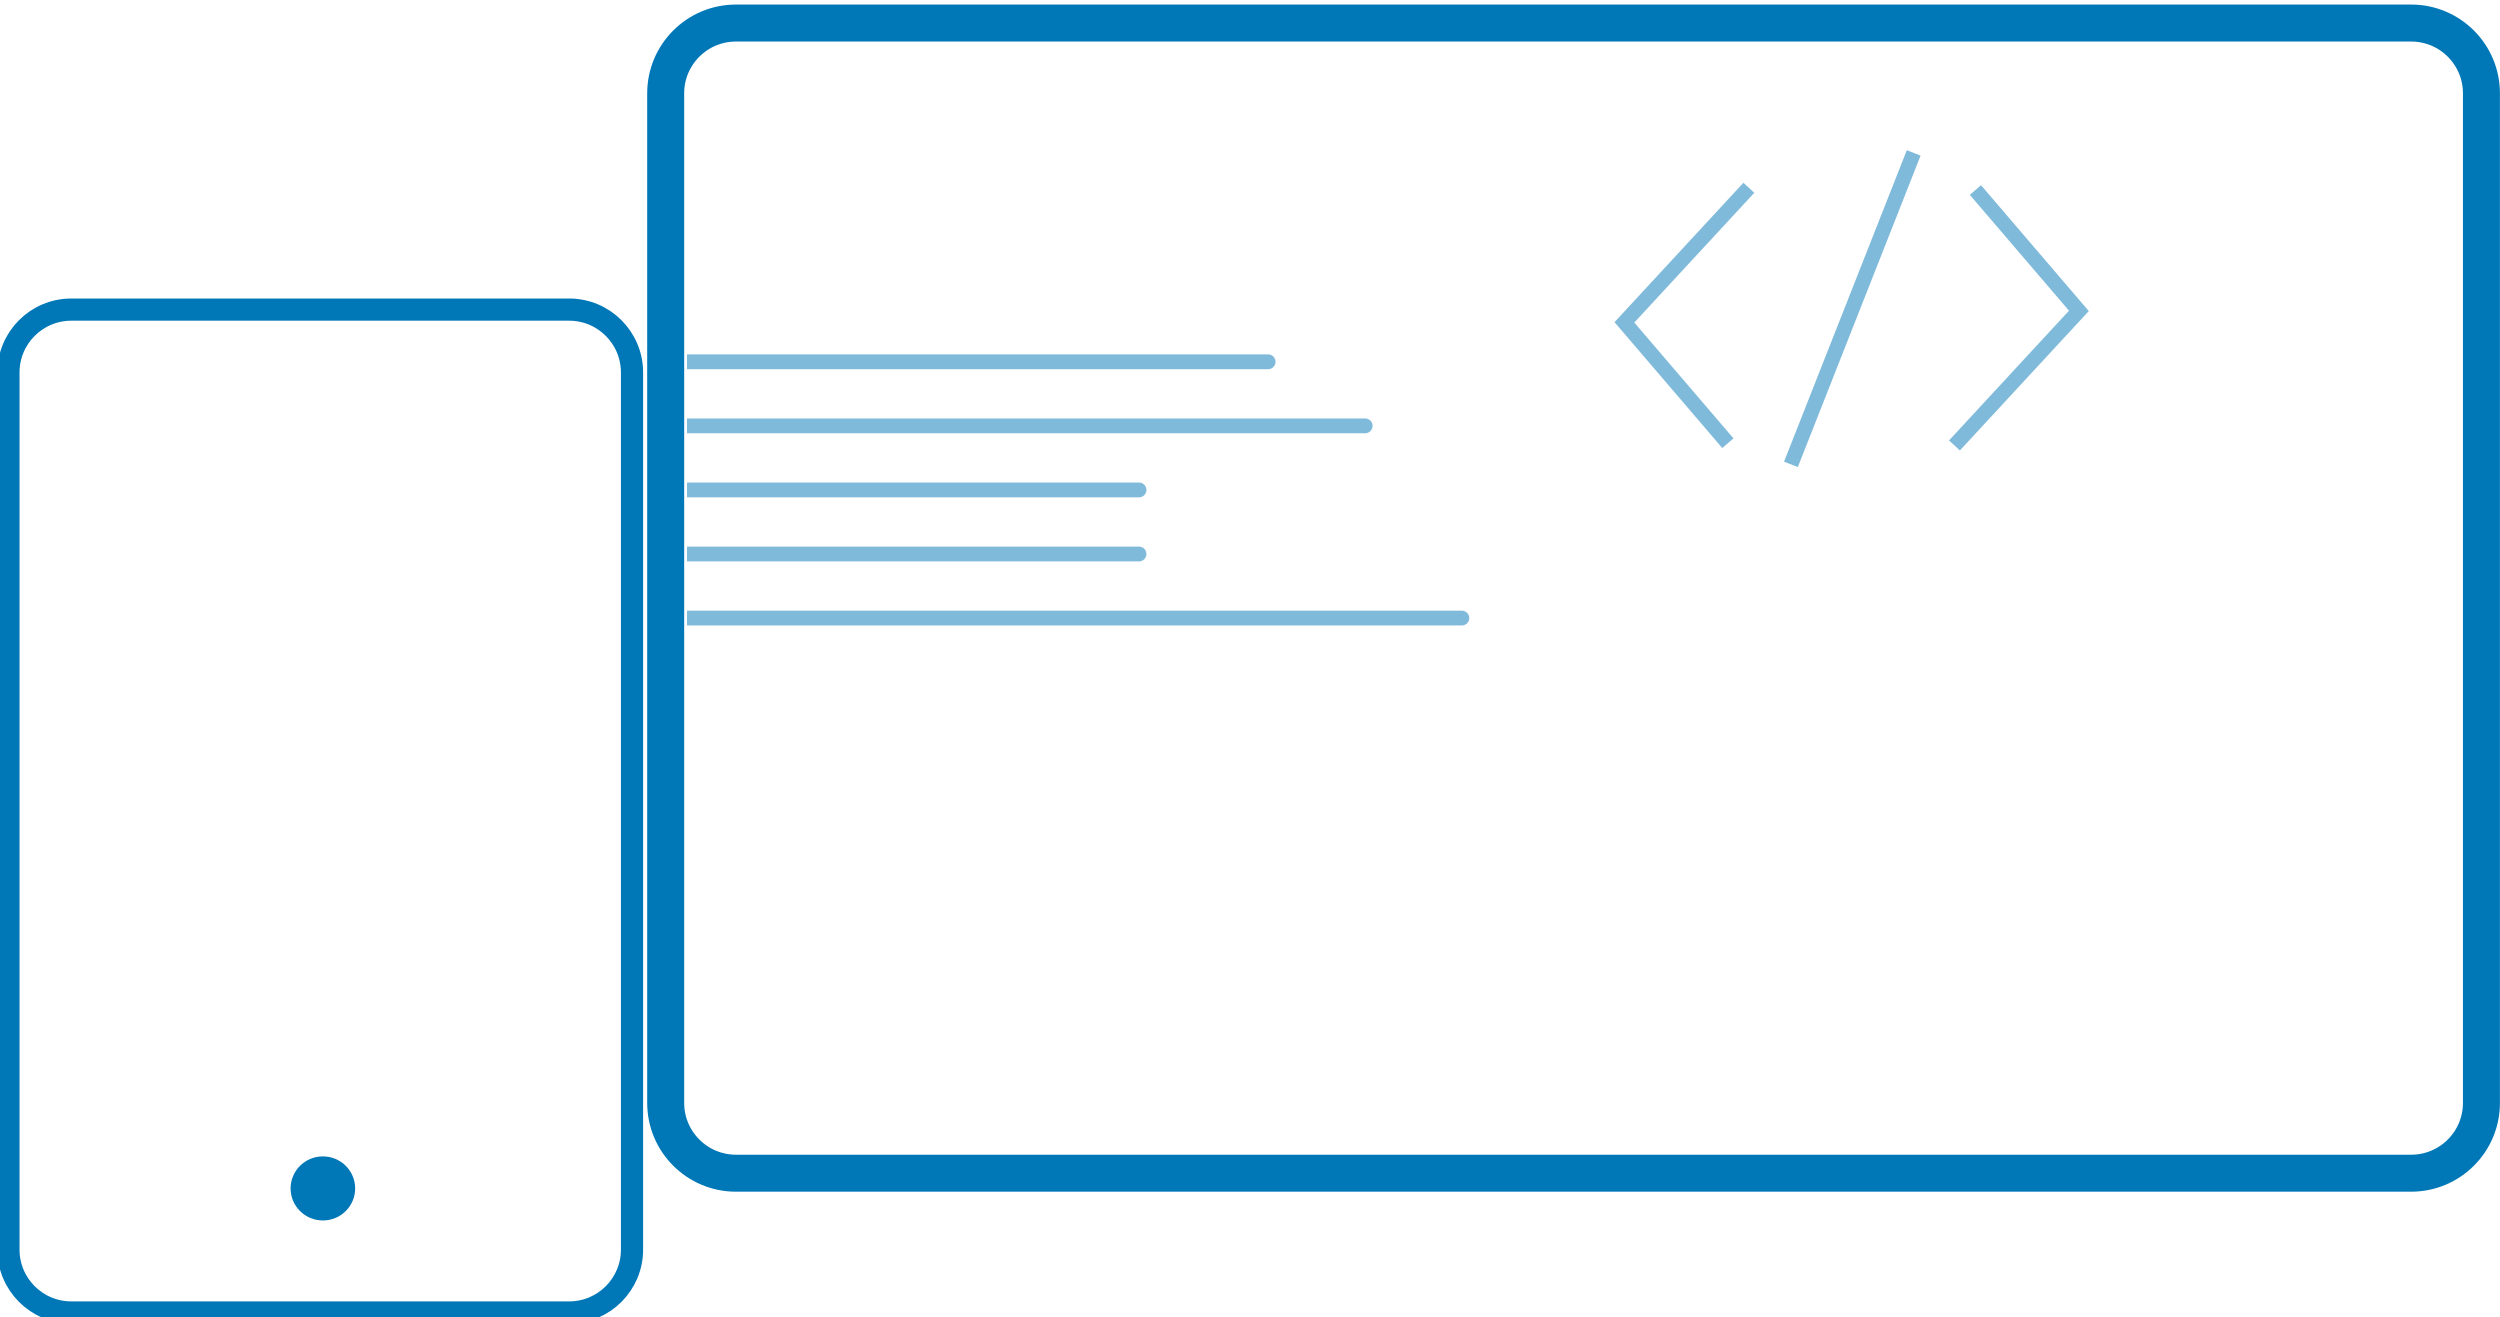
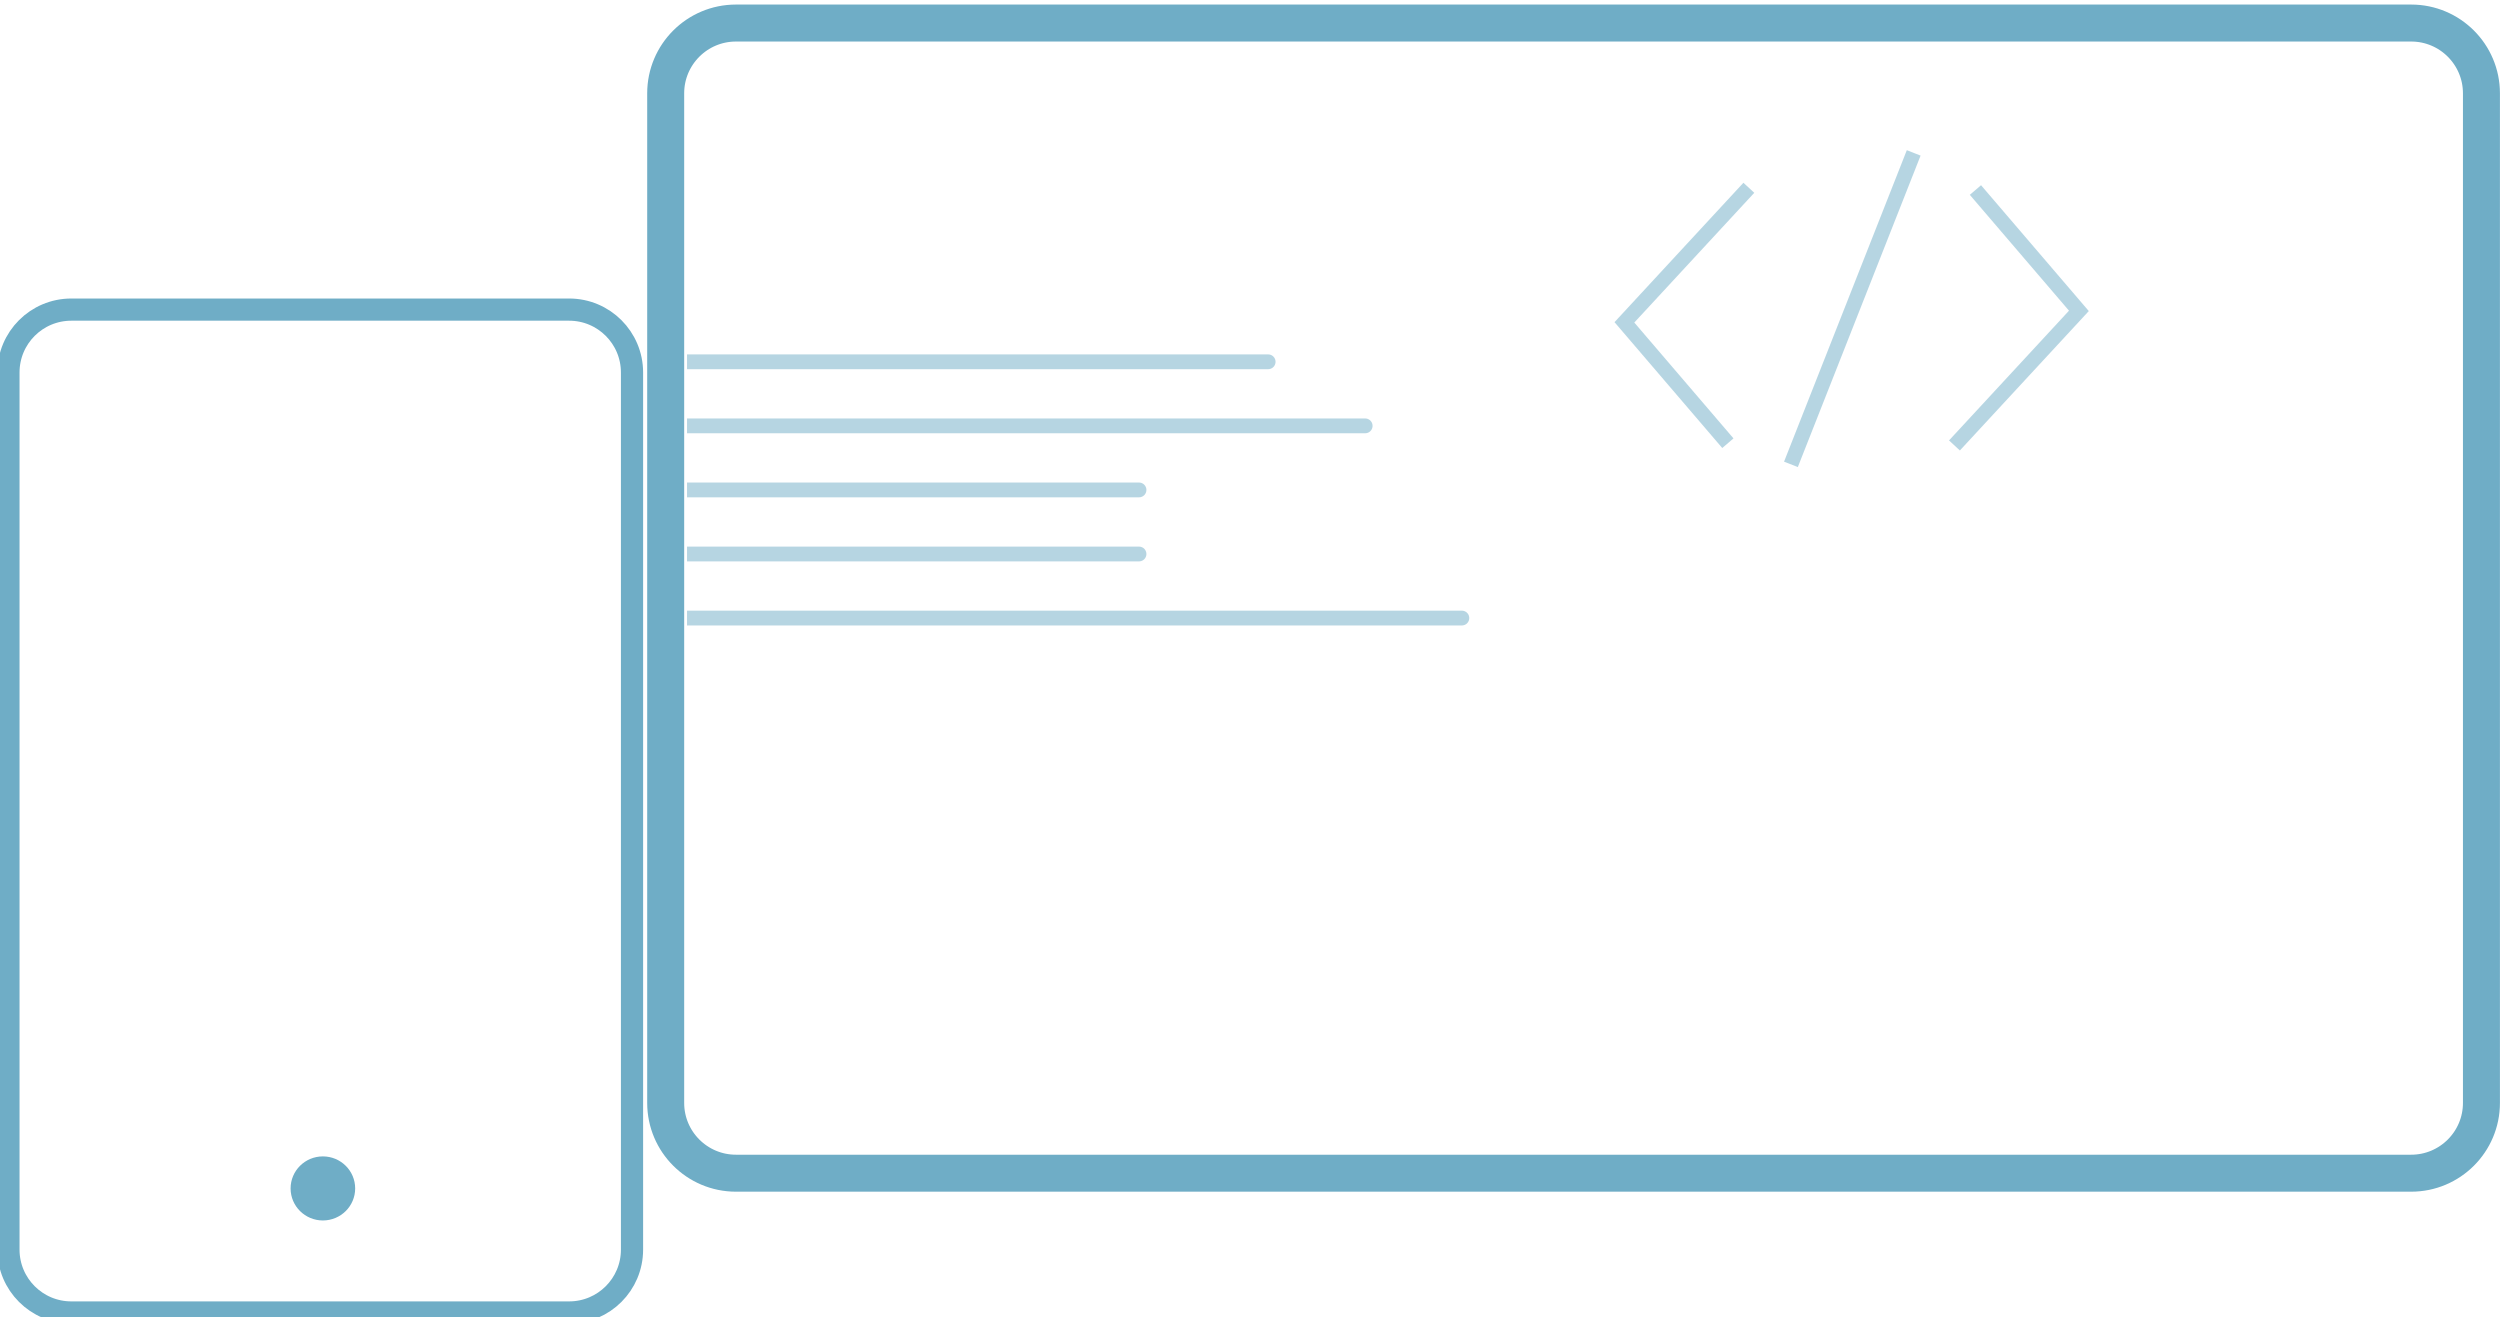
<svg xmlns="http://www.w3.org/2000/svg" width="338" height="178">
  <g>
    <rect fill="none" id="canvas_background" height="180" width="340" y="-1" x="-1" />
  </g>
  <g>
-     <rect fill="#000000" fill-opacity="0" id="svg_1" stroke-width="5" stroke="#0077b7" rx="9.5" height="155.5" width="245.49" y="3.116" x="90.001" />
-     <path fill="#000000" fill-opacity="0" id="svg_2" stroke-width="2" stroke-opacity="0.5" stroke="#0077b7" d="m236.444,25.388l-16.824,18.194l13.988,16.339" />
-     <path fill="#000000" fill-opacity="0" id="svg_3" stroke-width="2" stroke-opacity="0.5" stroke="#0077b7" d="m264.242,60.225l16.824,-18.194l-13.988,-16.339" />
-     <path id="svg_4" stroke-width="2" stroke-opacity="0.5" stroke="#0077b7" d="m258.732,20.672l-16.598,42.111" />
-     <path id="svg_5" stroke-width="2" stroke-opacity="0.5" stroke="#0077b7" d="m92.885,57.576c75.085,0 92.401,0 91.673,0" />
-     <path id="svg_6" stroke-width="2" stroke-opacity="0.5" stroke="#0077b7" d="m92.885,83.562c85.791,0 105.576,0 104.744,0" />
-     <path id="svg_8" stroke-width="2" stroke-opacity="0.5" stroke="#0077b7" d="m92.885,66.238c50.045,0 61.586,0 61.101,0" />
-     <path id="svg_9" stroke-width="2" stroke-opacity="0.5" stroke="#0077b7" d="m92.885,74.9c50.045,0 61.586,0 61.101,0" />
-     <path id="svg_10" stroke-width="2" stroke-opacity="0.5" stroke="#0077b7" d="m92.885,48.914c64.343,0 79.182,0 78.558,0" />
-     <rect fill="#490b0b" fill-opacity="0" id="svg_11" stroke-width="3" stroke="#0077b7" transform="rotate(-90 43.295,109.6536) " rx="8.5" height="84.307" width="135.59" y="67.5" x="-24.5" />
-     <ellipse id="svg_12" fill="#0077b7" ry="4.331" rx="4.365" cy="160.676" cx="43.654" />
+     <rect fill="#000000" fill-opacity="0" id="svg_1" stroke-width="5" stroke="#6fadc6" rx="9.5" height="155.5" width="245.49" y="3.116" x="90.001" />
+     <path fill="#000000" fill-opacity="0" id="svg_2" stroke-width="2" stroke-opacity="0.5" stroke="#6fadc6" d="m236.444,25.388l-16.824,18.194l13.988,16.339" />
+     <path fill="#000000" fill-opacity="0" id="svg_3" stroke-width="2" stroke-opacity="0.5" stroke="#6fadc6" d="m264.242,60.225l16.824,-18.194l-13.988,-16.339" />
+     <path id="svg_4" stroke-width="2" stroke-opacity="0.5" stroke="#6fadc6" d="m258.732,20.672l-16.598,42.111" />
+     <path id="svg_5" stroke-width="2" stroke-opacity="0.5" stroke="#6fadc6" d="m92.885,57.576c75.085,0 92.401,0 91.673,0" />
+     <path id="svg_6" stroke-width="2" stroke-opacity="0.5" stroke="#6fadc6" d="m92.885,83.562c85.791,0 105.576,0 104.744,0" />
+     <path id="svg_8" stroke-width="2" stroke-opacity="0.5" stroke="#6fadc6" d="m92.885,66.238c50.045,0 61.586,0 61.101,0" />
+     <path id="svg_9" stroke-width="2" stroke-opacity="0.5" stroke="#6fadc6" d="m92.885,74.9c50.045,0 61.586,0 61.101,0" />
+     <path id="svg_10" stroke-width="2" stroke-opacity="0.5" stroke="#6fadc6" d="m92.885,48.914c64.343,0 79.182,0 78.558,0" />
+     <rect fill="#490b0b" fill-opacity="0" id="svg_11" stroke-width="3" stroke="#6fadc6" transform="rotate(-90 43.295,109.6536) " rx="8.5" height="84.307" width="135.59" y="67.5" x="-24.5" />
+     <ellipse id="svg_12" fill="#6fadc6" ry="4.331" rx="4.365" cy="160.676" cx="43.654" />
  </g>
</svg>
